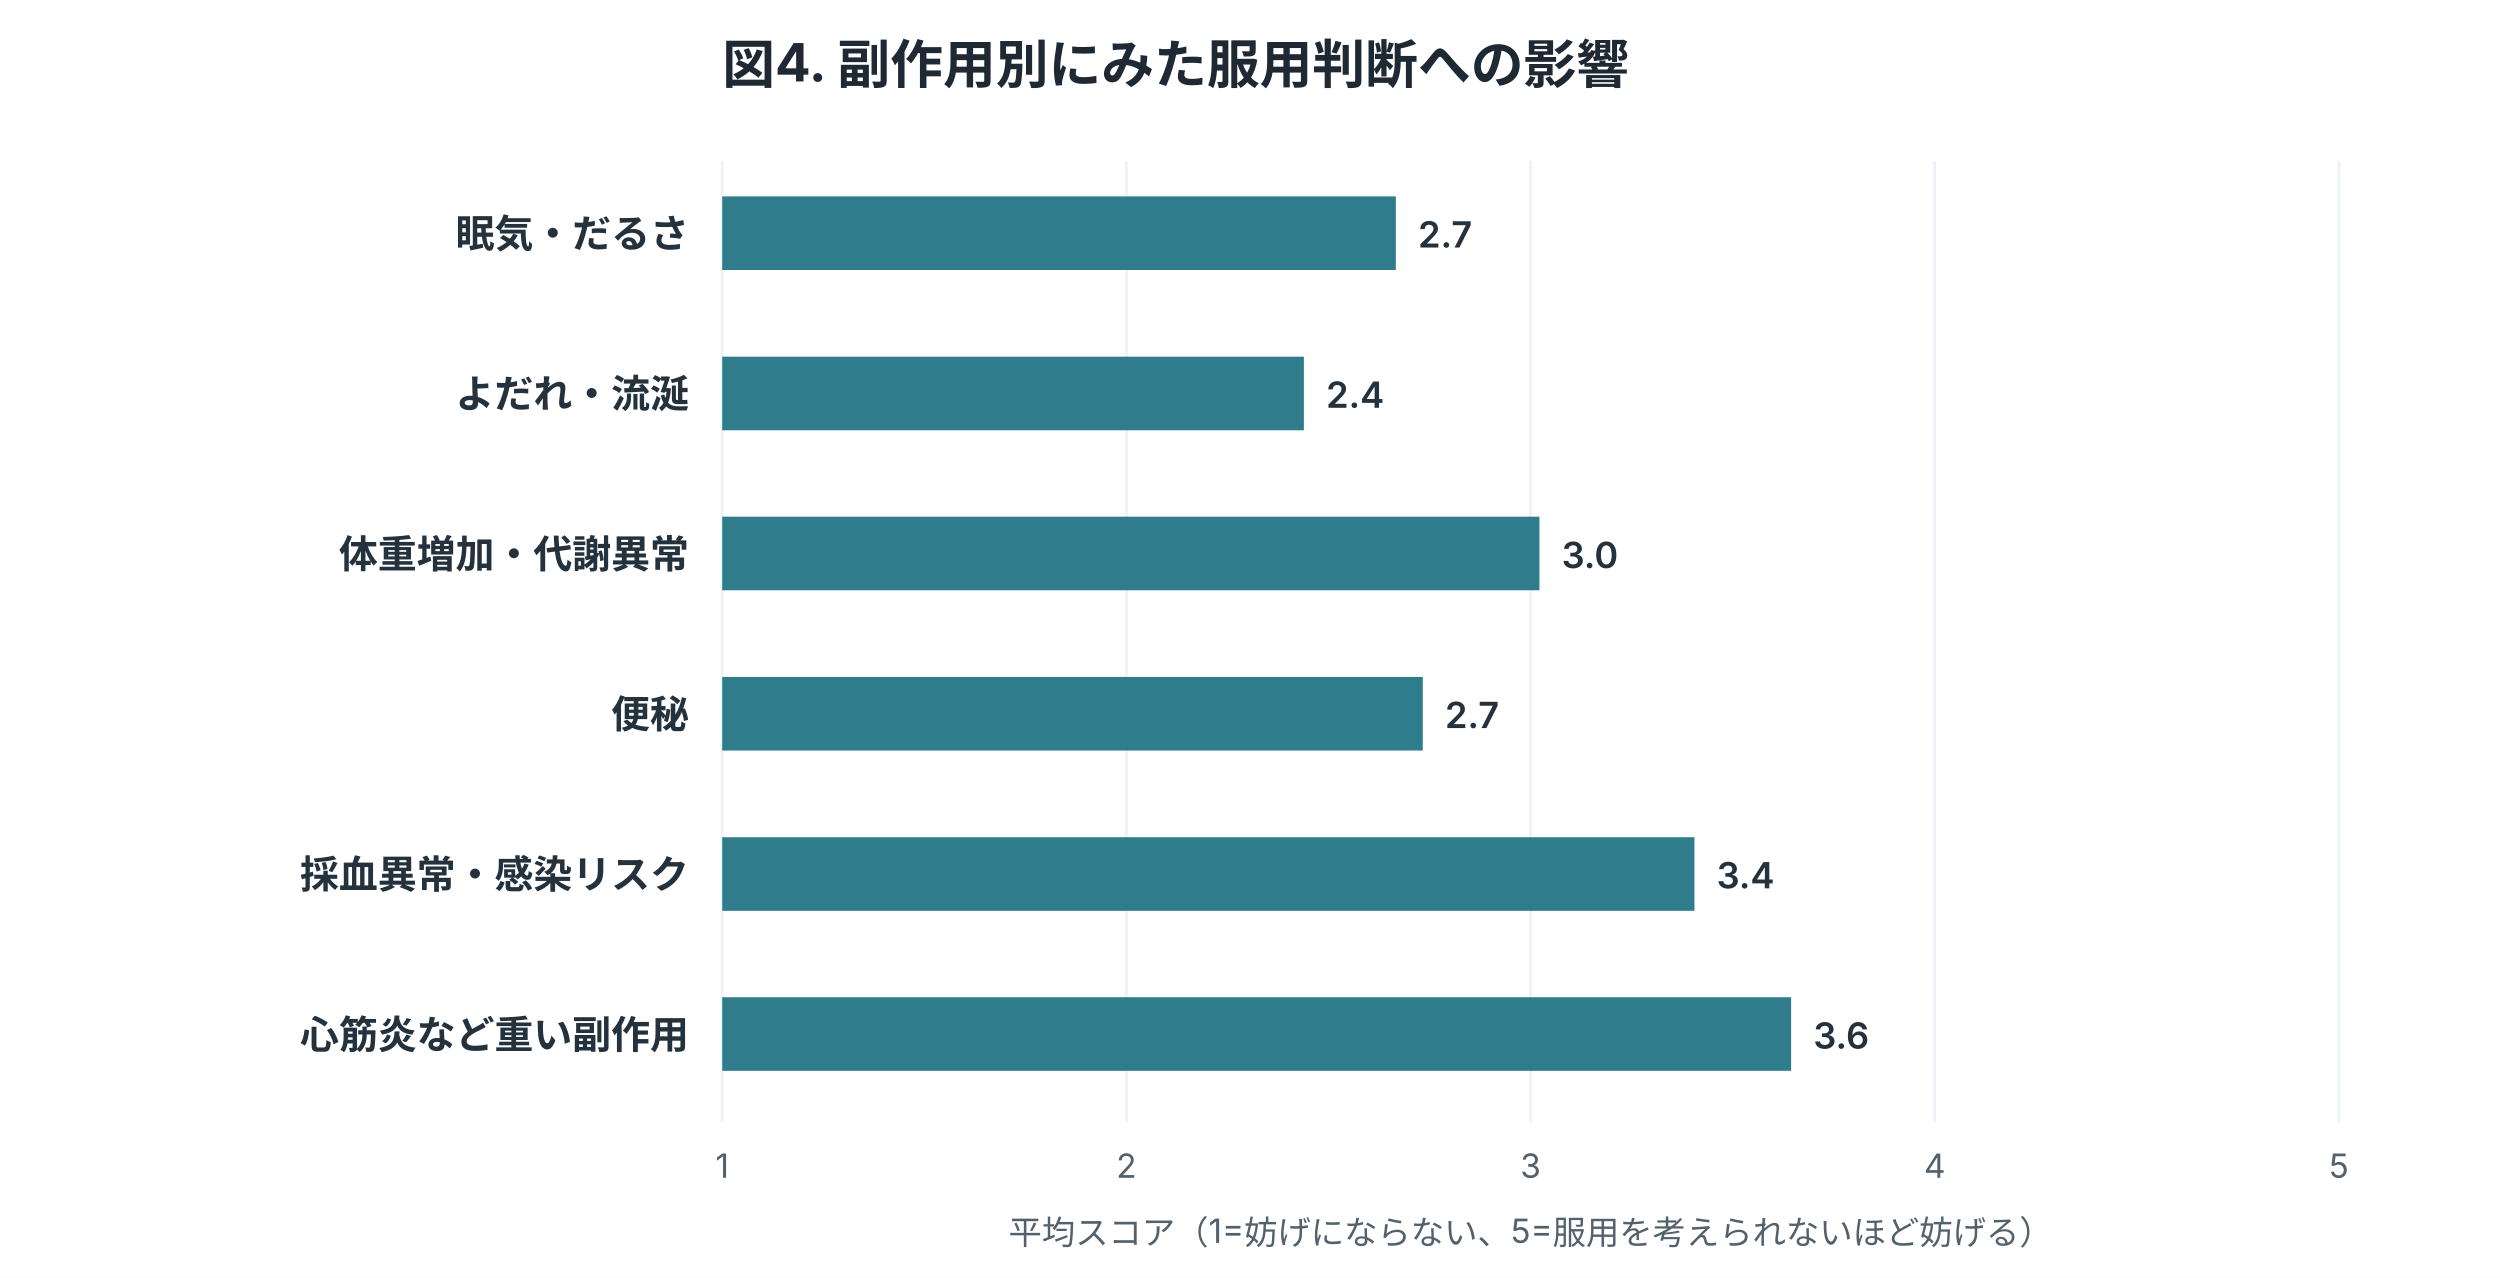
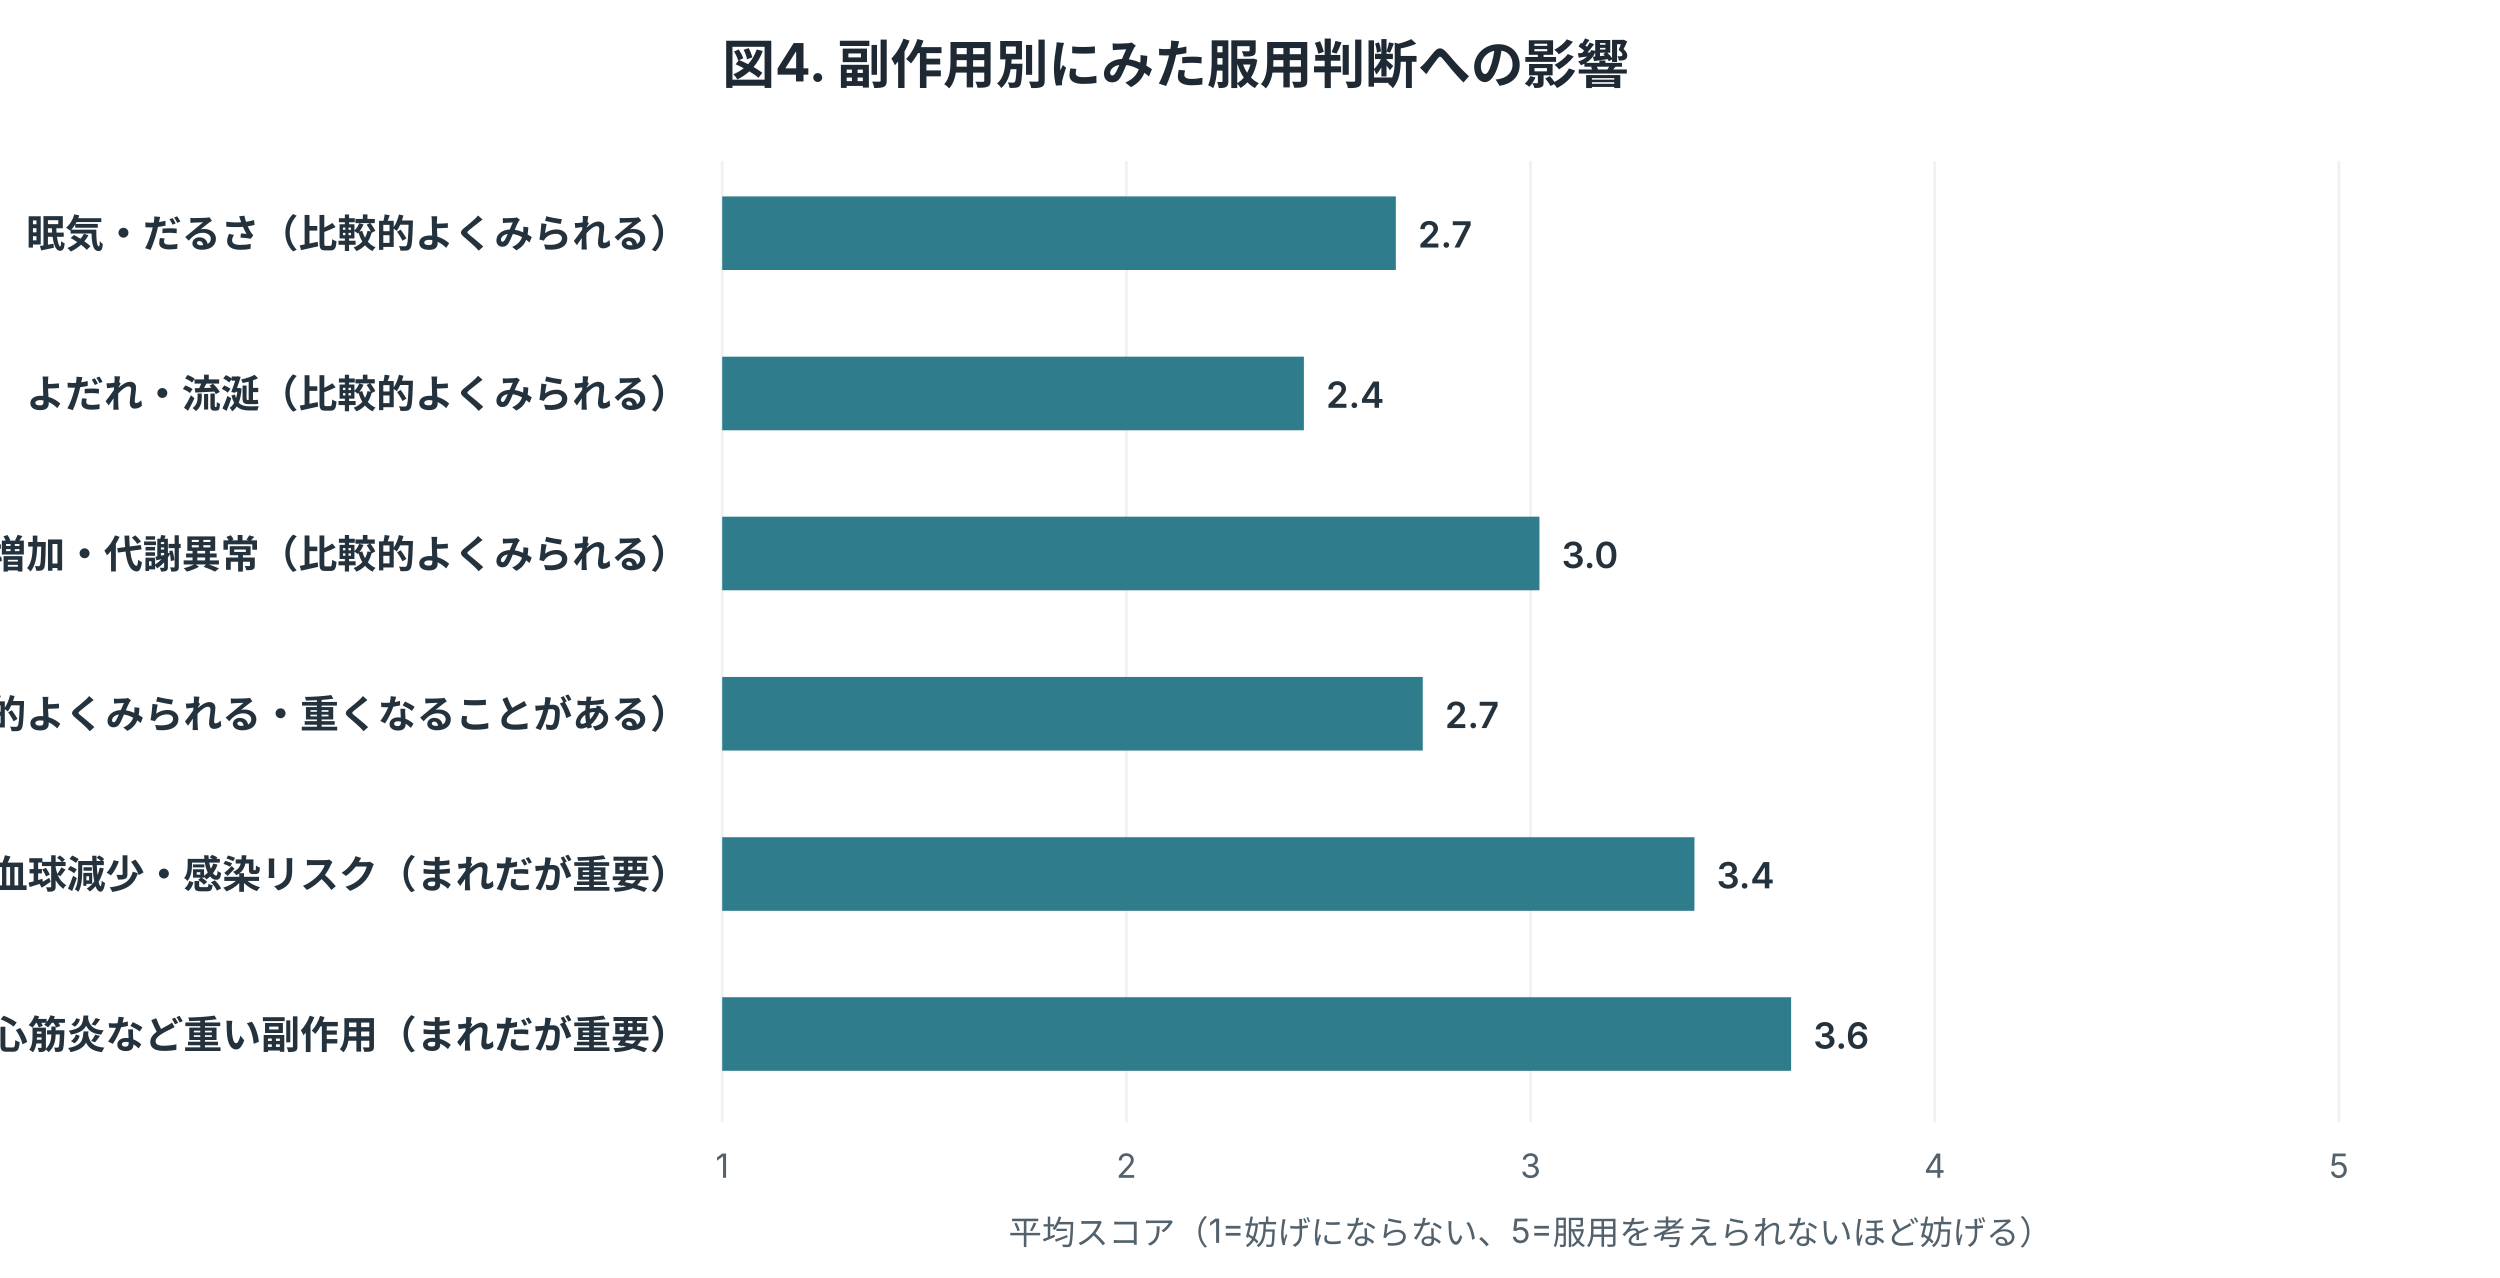
<svg xmlns="http://www.w3.org/2000/svg" width="900" height="460" viewBox="0 0 900 460" role="img">
  <style>
.title{font:700 19px -apple-system,BlinkMacSystemFont,"Segoe UI",sans-serif;fill:#1f2933}
.label{font:600 14px -apple-system,BlinkMacSystemFont,"Segoe UI",sans-serif;fill:#24323d}
.num{font:600 13px -apple-system,BlinkMacSystemFont,"Segoe UI",sans-serif;fill:#24323d}
.axis,.legend,.note{font:12px -apple-system,BlinkMacSystemFont,"Segoe UI",sans-serif;fill:#52616b}
.inside{font:700 13px -apple-system,BlinkMacSystemFont,"Segoe UI",sans-serif;fill:white}
.big{font:700 34px -apple-system,BlinkMacSystemFont,"Segoe UI",sans-serif;fill:#1f2933}
</style>
  <rect width="100%" height="100%" fill="white" />
  <text x="260" y="30" class="title">図4. 副作用別にみた服用判断への影響</text>
  <line x1="260.0" y1="58" x2="260.0" y2="404" stroke="#eef2f6" />
  <text x="260.0" y="424" text-anchor="middle" class="axis">1</text>
  <line x1="405.5" y1="58" x2="405.5" y2="404" stroke="#eef2f6" />
  <text x="405.5" y="424" text-anchor="middle" class="axis">2</text>
  <line x1="551.0" y1="58" x2="551.0" y2="404" stroke="#eef2f6" />
  <text x="551.0" y="424" text-anchor="middle" class="axis">3</text>
  <line x1="696.5" y1="58" x2="696.5" y2="404" stroke="#eef2f6" />
  <text x="696.5" y="424" text-anchor="middle" class="axis">4</text>
  <line x1="842.0" y1="58" x2="842.0" y2="404" stroke="#eef2f6" />
  <text x="842.0" y="424" text-anchor="middle" class="axis">5</text>
-   <text x="248" y="89.1" text-anchor="end" class="label">眠気・だるさ</text>
+   <text x="248" y="89.1" text-anchor="end" class="label">眠気・だるさ（比較的よくみられる）</text>
  <rect x="260" y="70.7" width="242.5" height="26.5" fill="#2f7d8c" />
  <text x="510.5" y="89.1" class="num">2.7</text>
-   <text x="248" y="146.8" text-anchor="end" class="label">よだれ・流涎</text>
+   <text x="248" y="146.8" text-anchor="end" class="label">よだれ・流涎（比較的よくみられる）</text>
  <rect x="260" y="128.4" width="209.4" height="26.5" fill="#2f7d8c" />
  <text x="477.4" y="146.8" class="num">2.4</text>
-   <text x="248" y="204.5" text-anchor="end" class="label">体重増加・代謝異常</text>
+   <text x="248" y="204.5" text-anchor="end" class="label">体重増加・代謝異常（比較的よくみられる）</text>
  <rect x="260" y="186.0" width="294.2" height="26.5" fill="#2f7d8c" />
  <text x="562.2" y="204.5" class="num">3.0</text>
-   <text x="248" y="262.1" text-anchor="end" class="label">便秘</text>
+   <text x="248" y="262.1" text-anchor="end" class="label">便秘（比較的よくみられる・重くなることがある）</text>
  <rect x="260" y="243.7" width="252.2" height="26.5" fill="#2f7d8c" />
  <text x="520.2" y="262.1" class="num">2.7</text>
-   <text x="248" y="319.8" text-anchor="end" class="label">採血異常・感染リスク</text>
+   <text x="248" y="319.8" text-anchor="end" class="label">白血球減少・感染リスク（まれだが重要）</text>
  <rect x="260" y="301.4" width="350.0" height="26.5" fill="#2f7d8c" />
  <text x="618.0" y="319.8" class="num">3.4</text>
-   <text x="248" y="377.5" text-anchor="end" class="label">心筋炎など重い副作用</text>
+   <text x="248" y="377.5" text-anchor="end" class="label">心筋炎など重い副作用（まれだが重要）</text>
  <rect x="260" y="359.0" width="384.8" height="26.5" fill="#2f7d8c" />
  <text x="652.8" y="377.5" class="num">3.6</text>
  <text x="551.0" y="448" text-anchor="middle" class="axis">平均スコア（1=妨げにならない、5=服用を考えられないほど妨げる）</text>
</svg>
